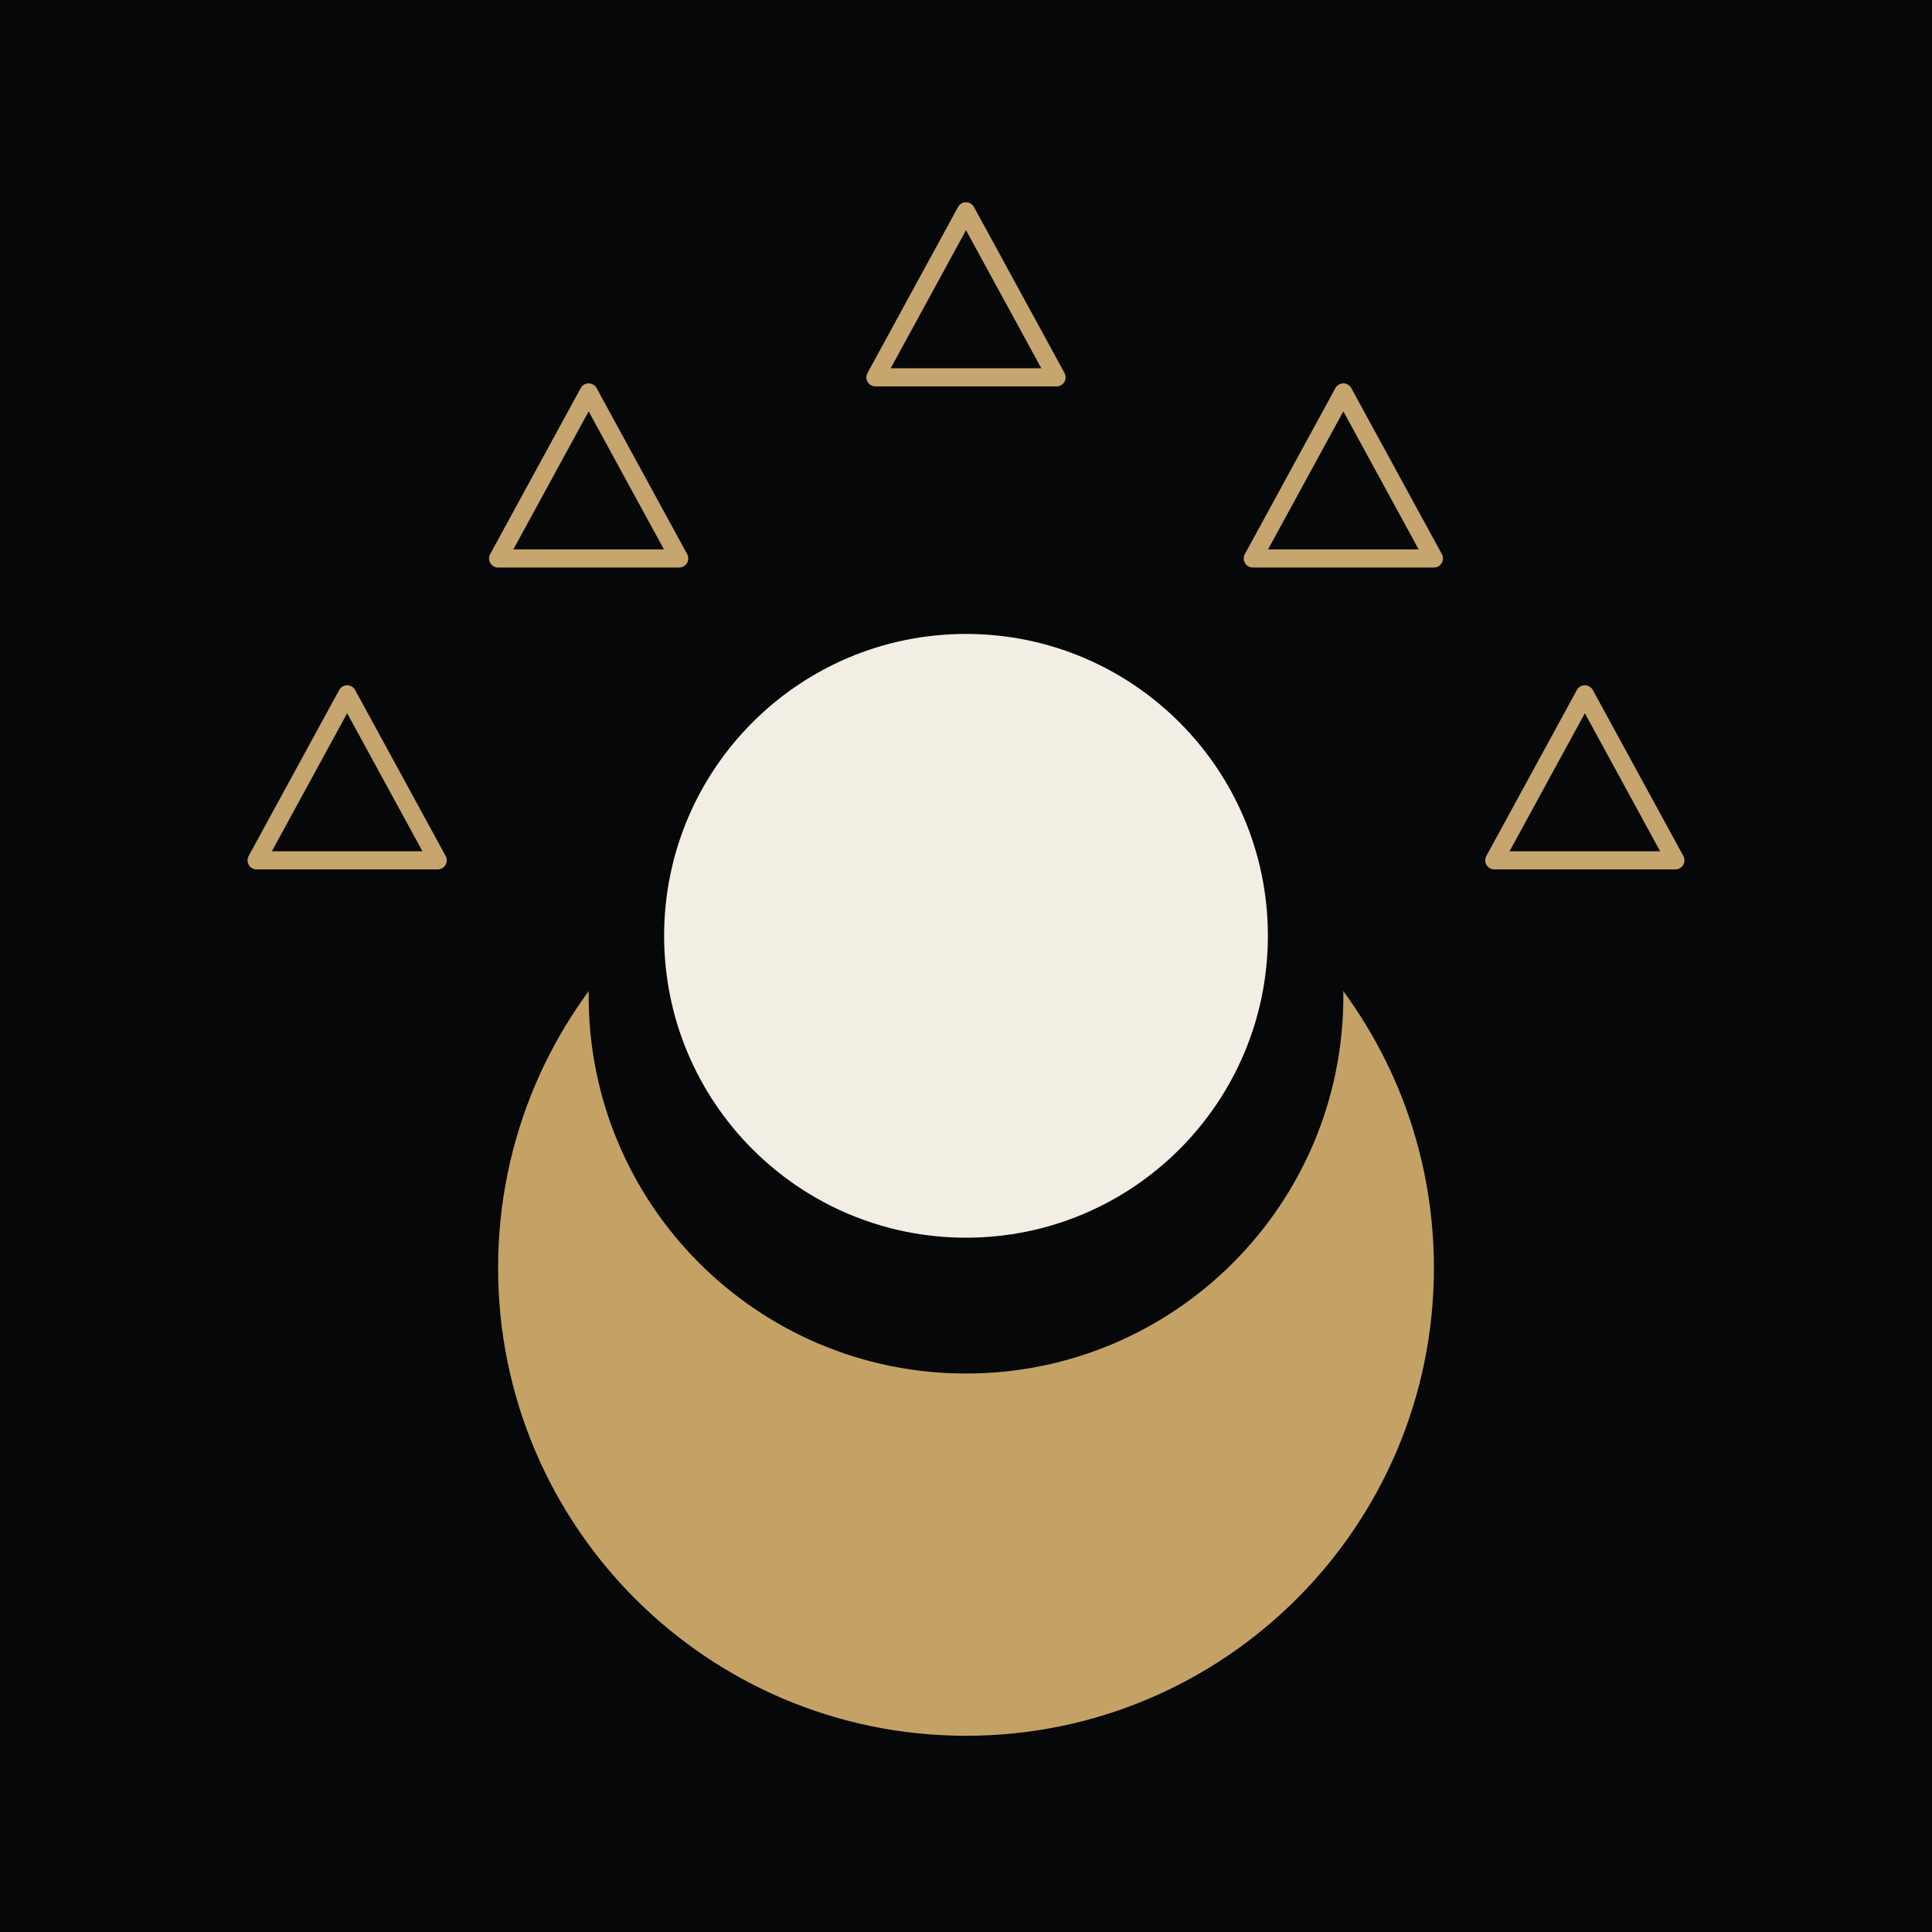
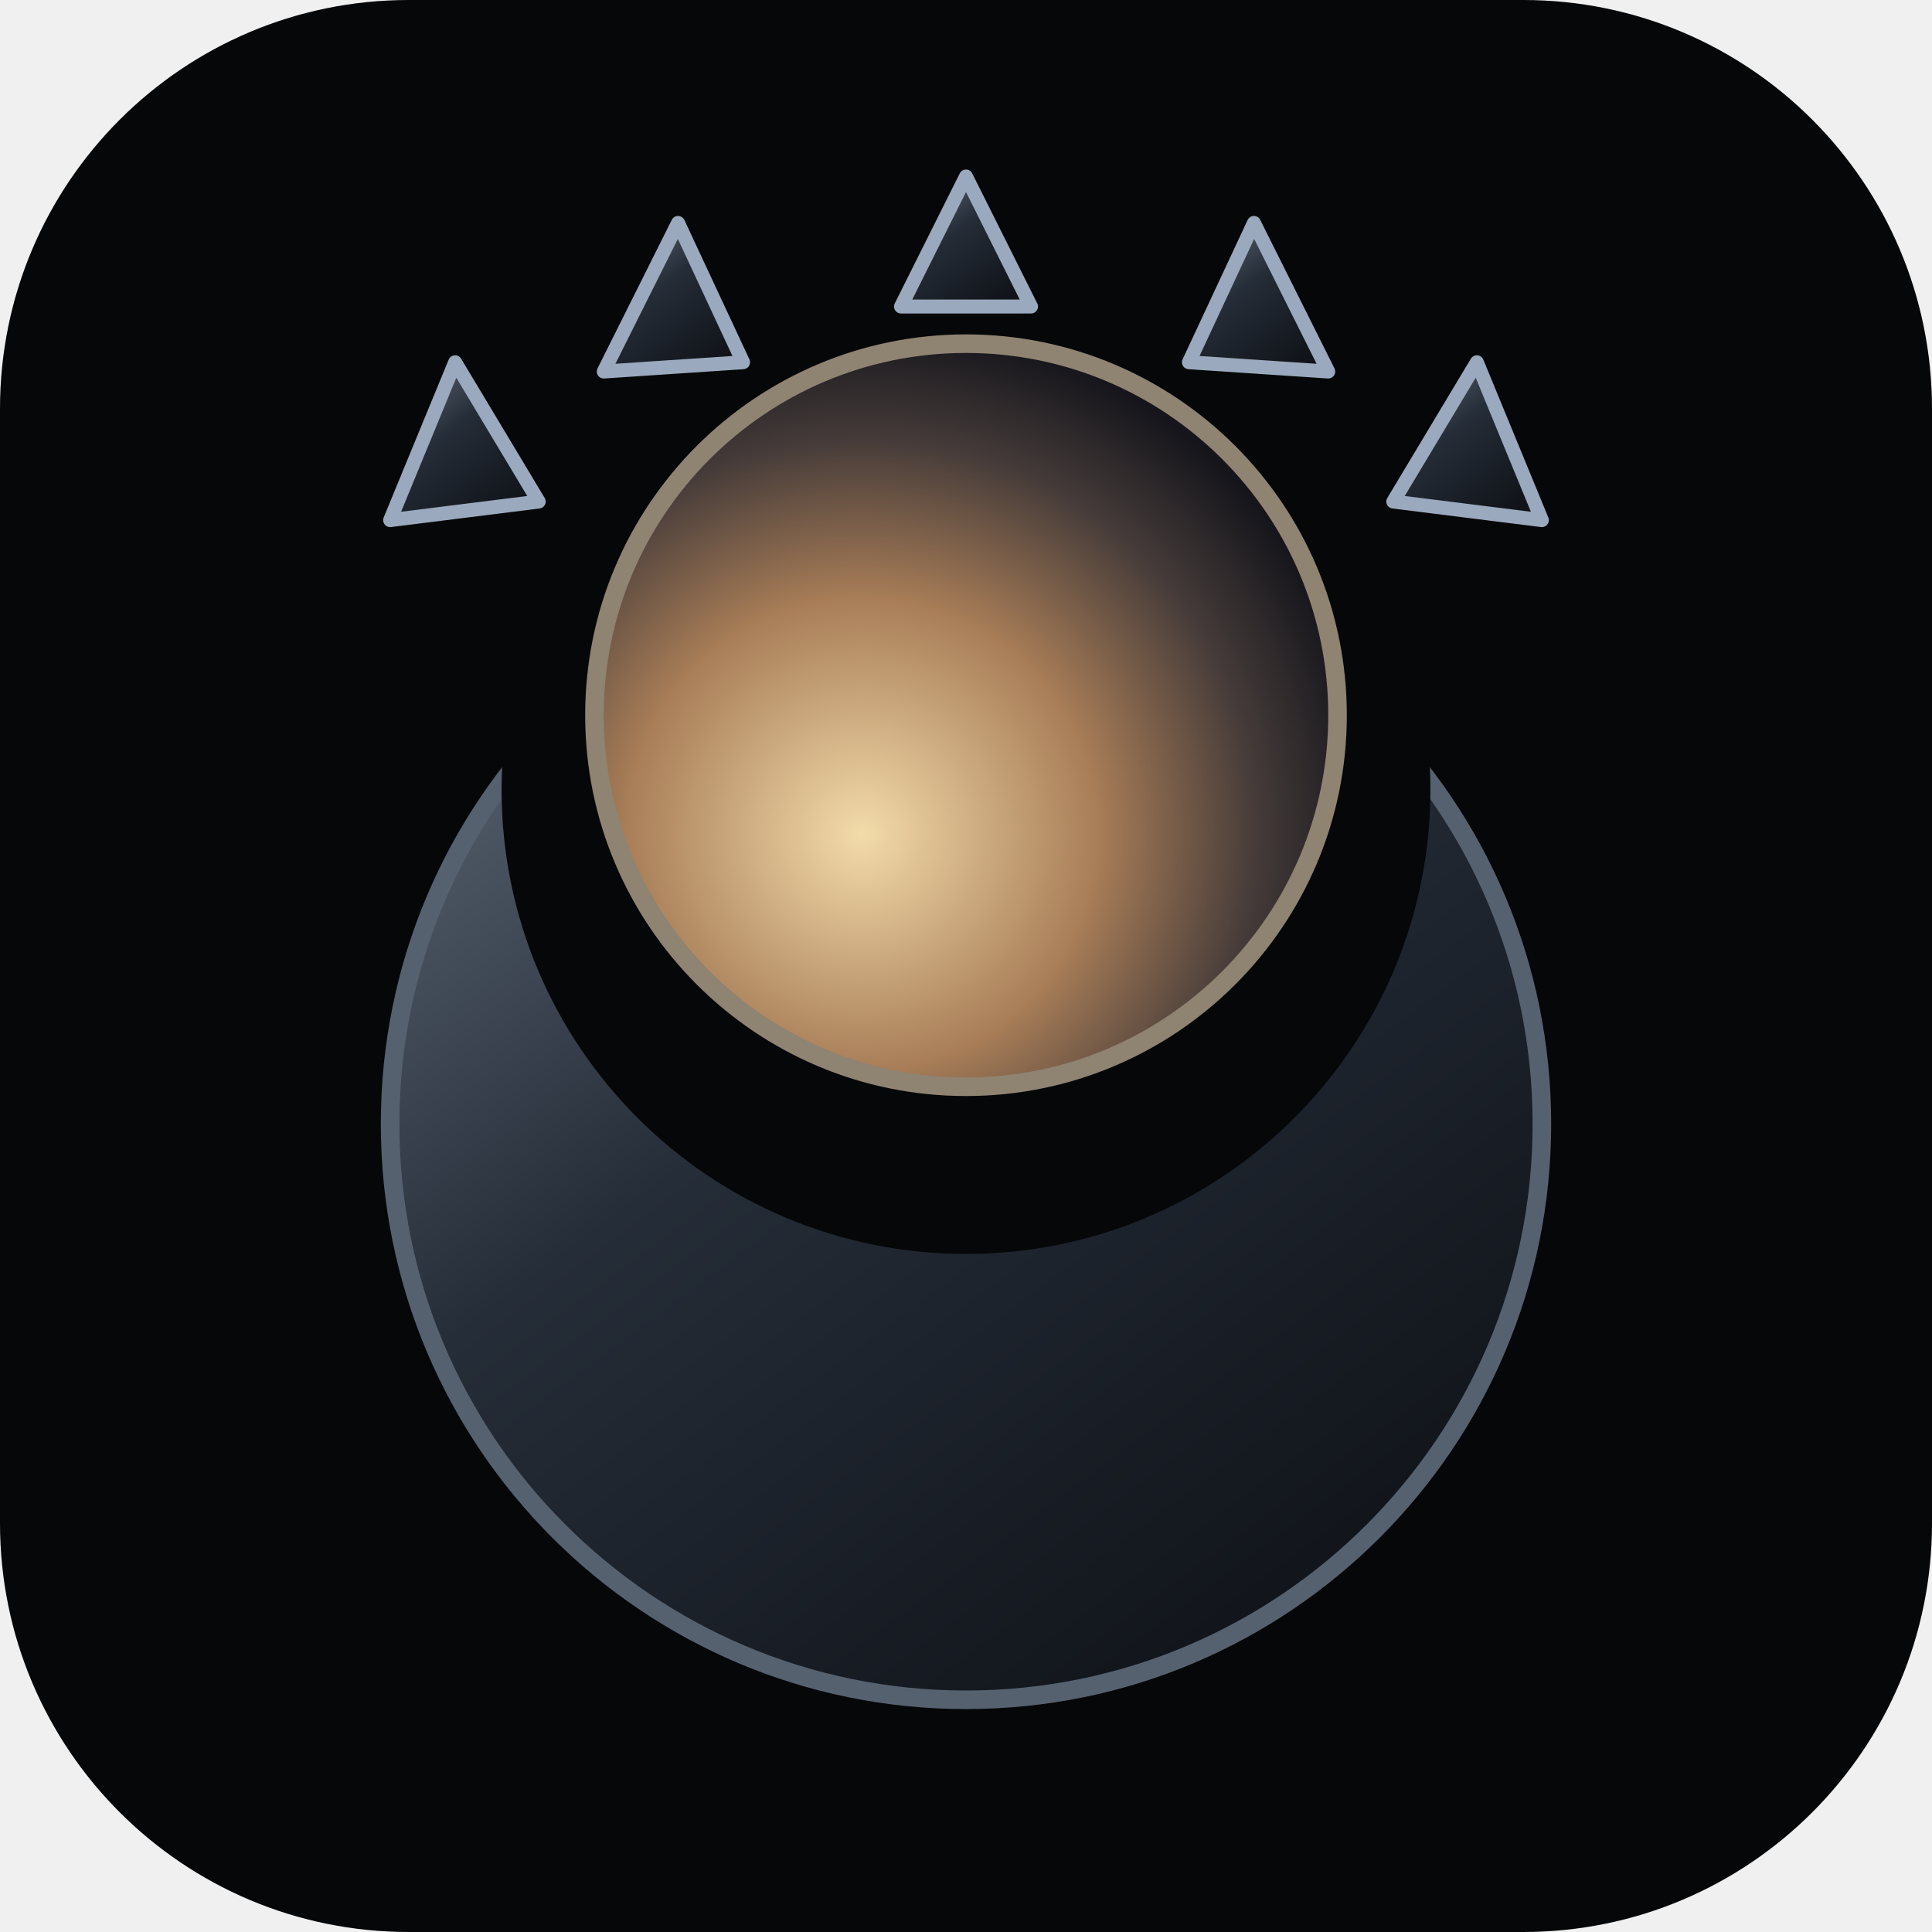
- <svg xmlns="http://www.w3.org/2000/svg" viewBox="0 0 256 256" role="img" aria-label="Fleetworks">
-   <rect width="256" height="256" fill="#060709" />
-   <g fill="none" stroke="#C6A56E" stroke-width="2.4" stroke-linejoin="round">
-     <polygon points="128,28 140,50 116,50" />
-     <polygon points="78,52 90,74 66,74" />
-     <polygon points="178,52 190,74 166,74" />
-     <polygon points="46,92 58,114 34,114" />
-     <polygon points="210,92 222,114 198,114" />
+ <svg xmlns="http://www.w3.org/2000/svg" viewBox="0 0 208 208" role="img" aria-label="Fleetworks">
+   <rect width="208" height="208" rx="44" fill="#060709" />
+   <g transform="translate(32 16)">
+     <defs>
+       <radialGradient id="core" cx=".36" cy=".66" r=".69">
+         <stop stop-color="#F3DBAA" />
+         <stop offset=".46" stop-color="#A87D57" />
+         <stop offset=".77" stop-color="#453B39" />
+         <stop offset="1" stop-color="#15151B" />
+       </radialGradient>
+       <linearGradient id="obsidian" x2=".74" y2="1">
+         <stop stop-color="#66717F" />
+         <stop offset=".47" stop-color="#252D38" />
+         <stop offset="1" stop-color="#101319" />
+       </linearGradient>
+       <mask id="crescent" maskUnits="userSpaceOnUse" x="0" y="0" width="144" height="176">
+         <rect width="144" height="176" fill="white" />
+         <circle cx="72" cy="69" r="50" fill="black" />
+       </mask>
+     </defs>
+     <circle cx="72" cy="105" r="62" fill="url(#obsidian)" stroke="#566170" stroke-width="2" mask="url(#crescent)" />
+     <circle cx="72" cy="61" r="40" fill="url(#core)" stroke="#8F8372" stroke-width="2" />
+     <g fill="url(#obsidian)" stroke="#9AA9BD" stroke-width="1.5" stroke-linejoin="round">
+       <polygon points="72,3 65,17 79,17" />
+       <polygon points="41,8 33,24 48,23" />
+       <polygon points="103,8 96,23 111,24" />
+       <polygon points="17,23 10,40 26,38" />
+       <polygon points="127,23 118,38 134,40" />
+     </g>
  </g>
-   <defs>
-     <mask id="crescent" maskUnits="userSpaceOnUse" x="0" y="0" width="256" height="256">
-       <rect width="256" height="256" fill="white" />
-       <circle cx="128" cy="132" r="50" fill="black" />
-     </mask>
-   </defs>
-   <circle cx="128" cy="168" r="62" fill="#C4A265" mask="url(#crescent)" />
-   <circle cx="128" cy="124" r="40" fill="#F3EEE4" />
</svg>
